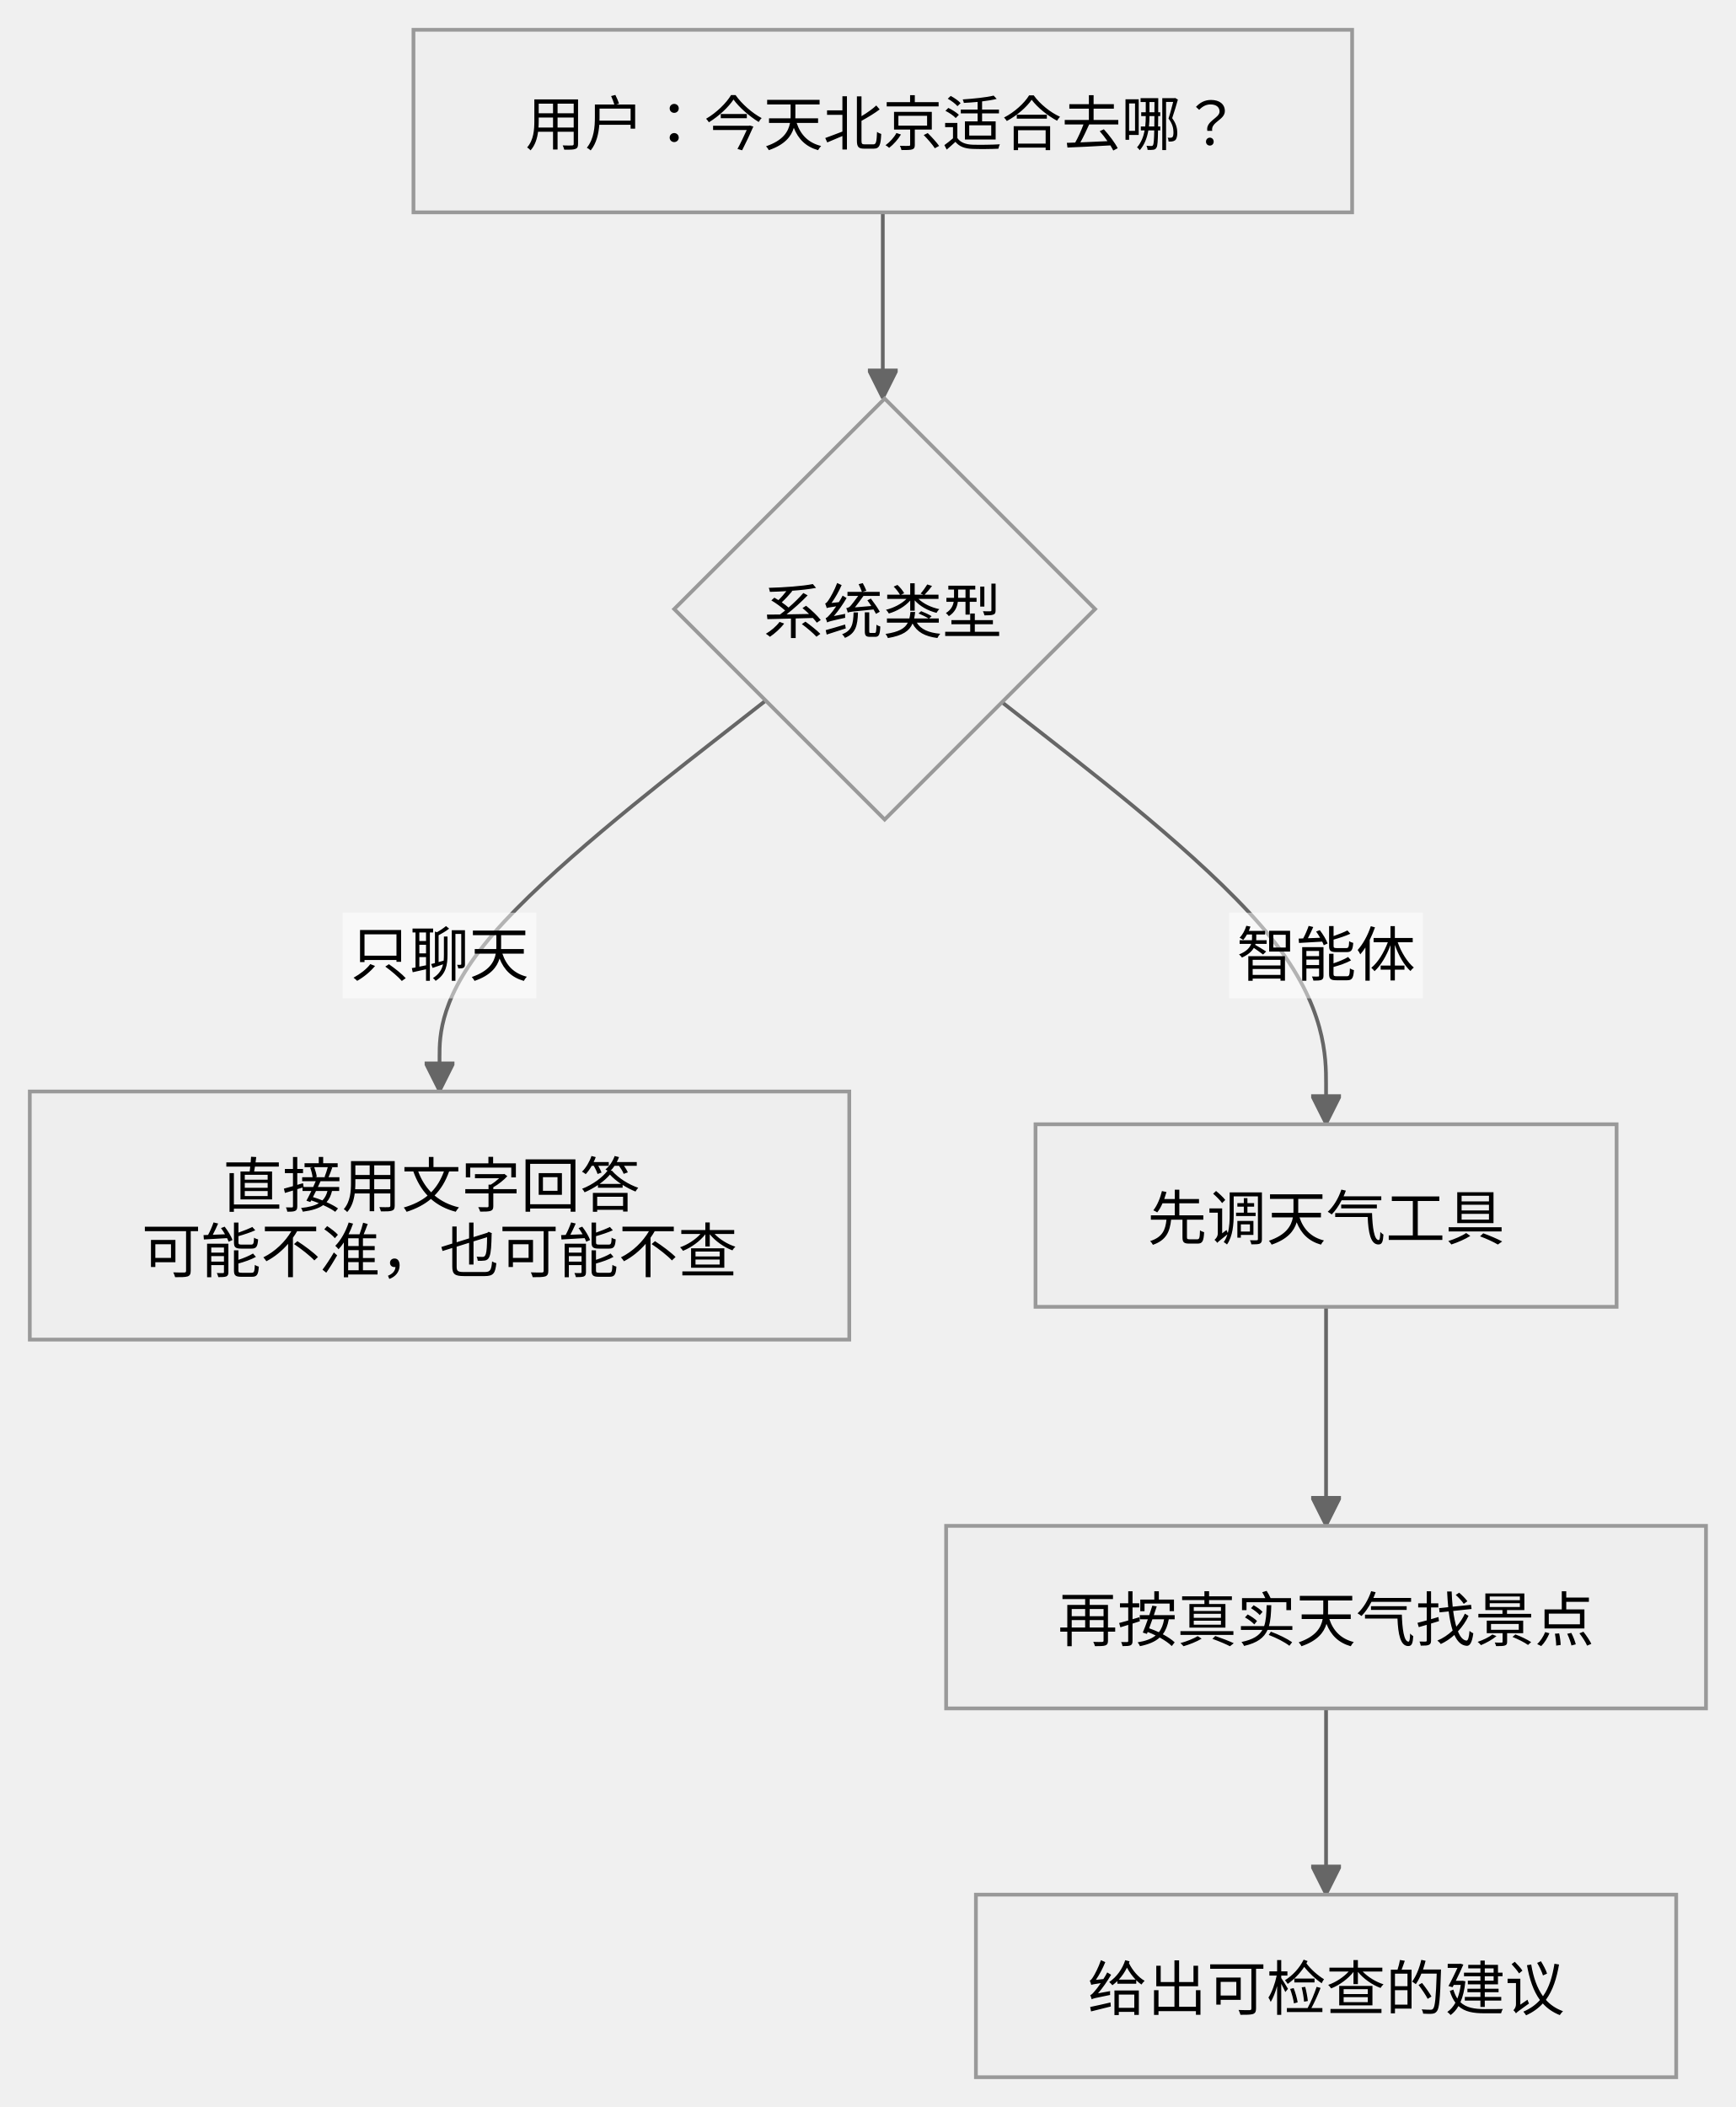
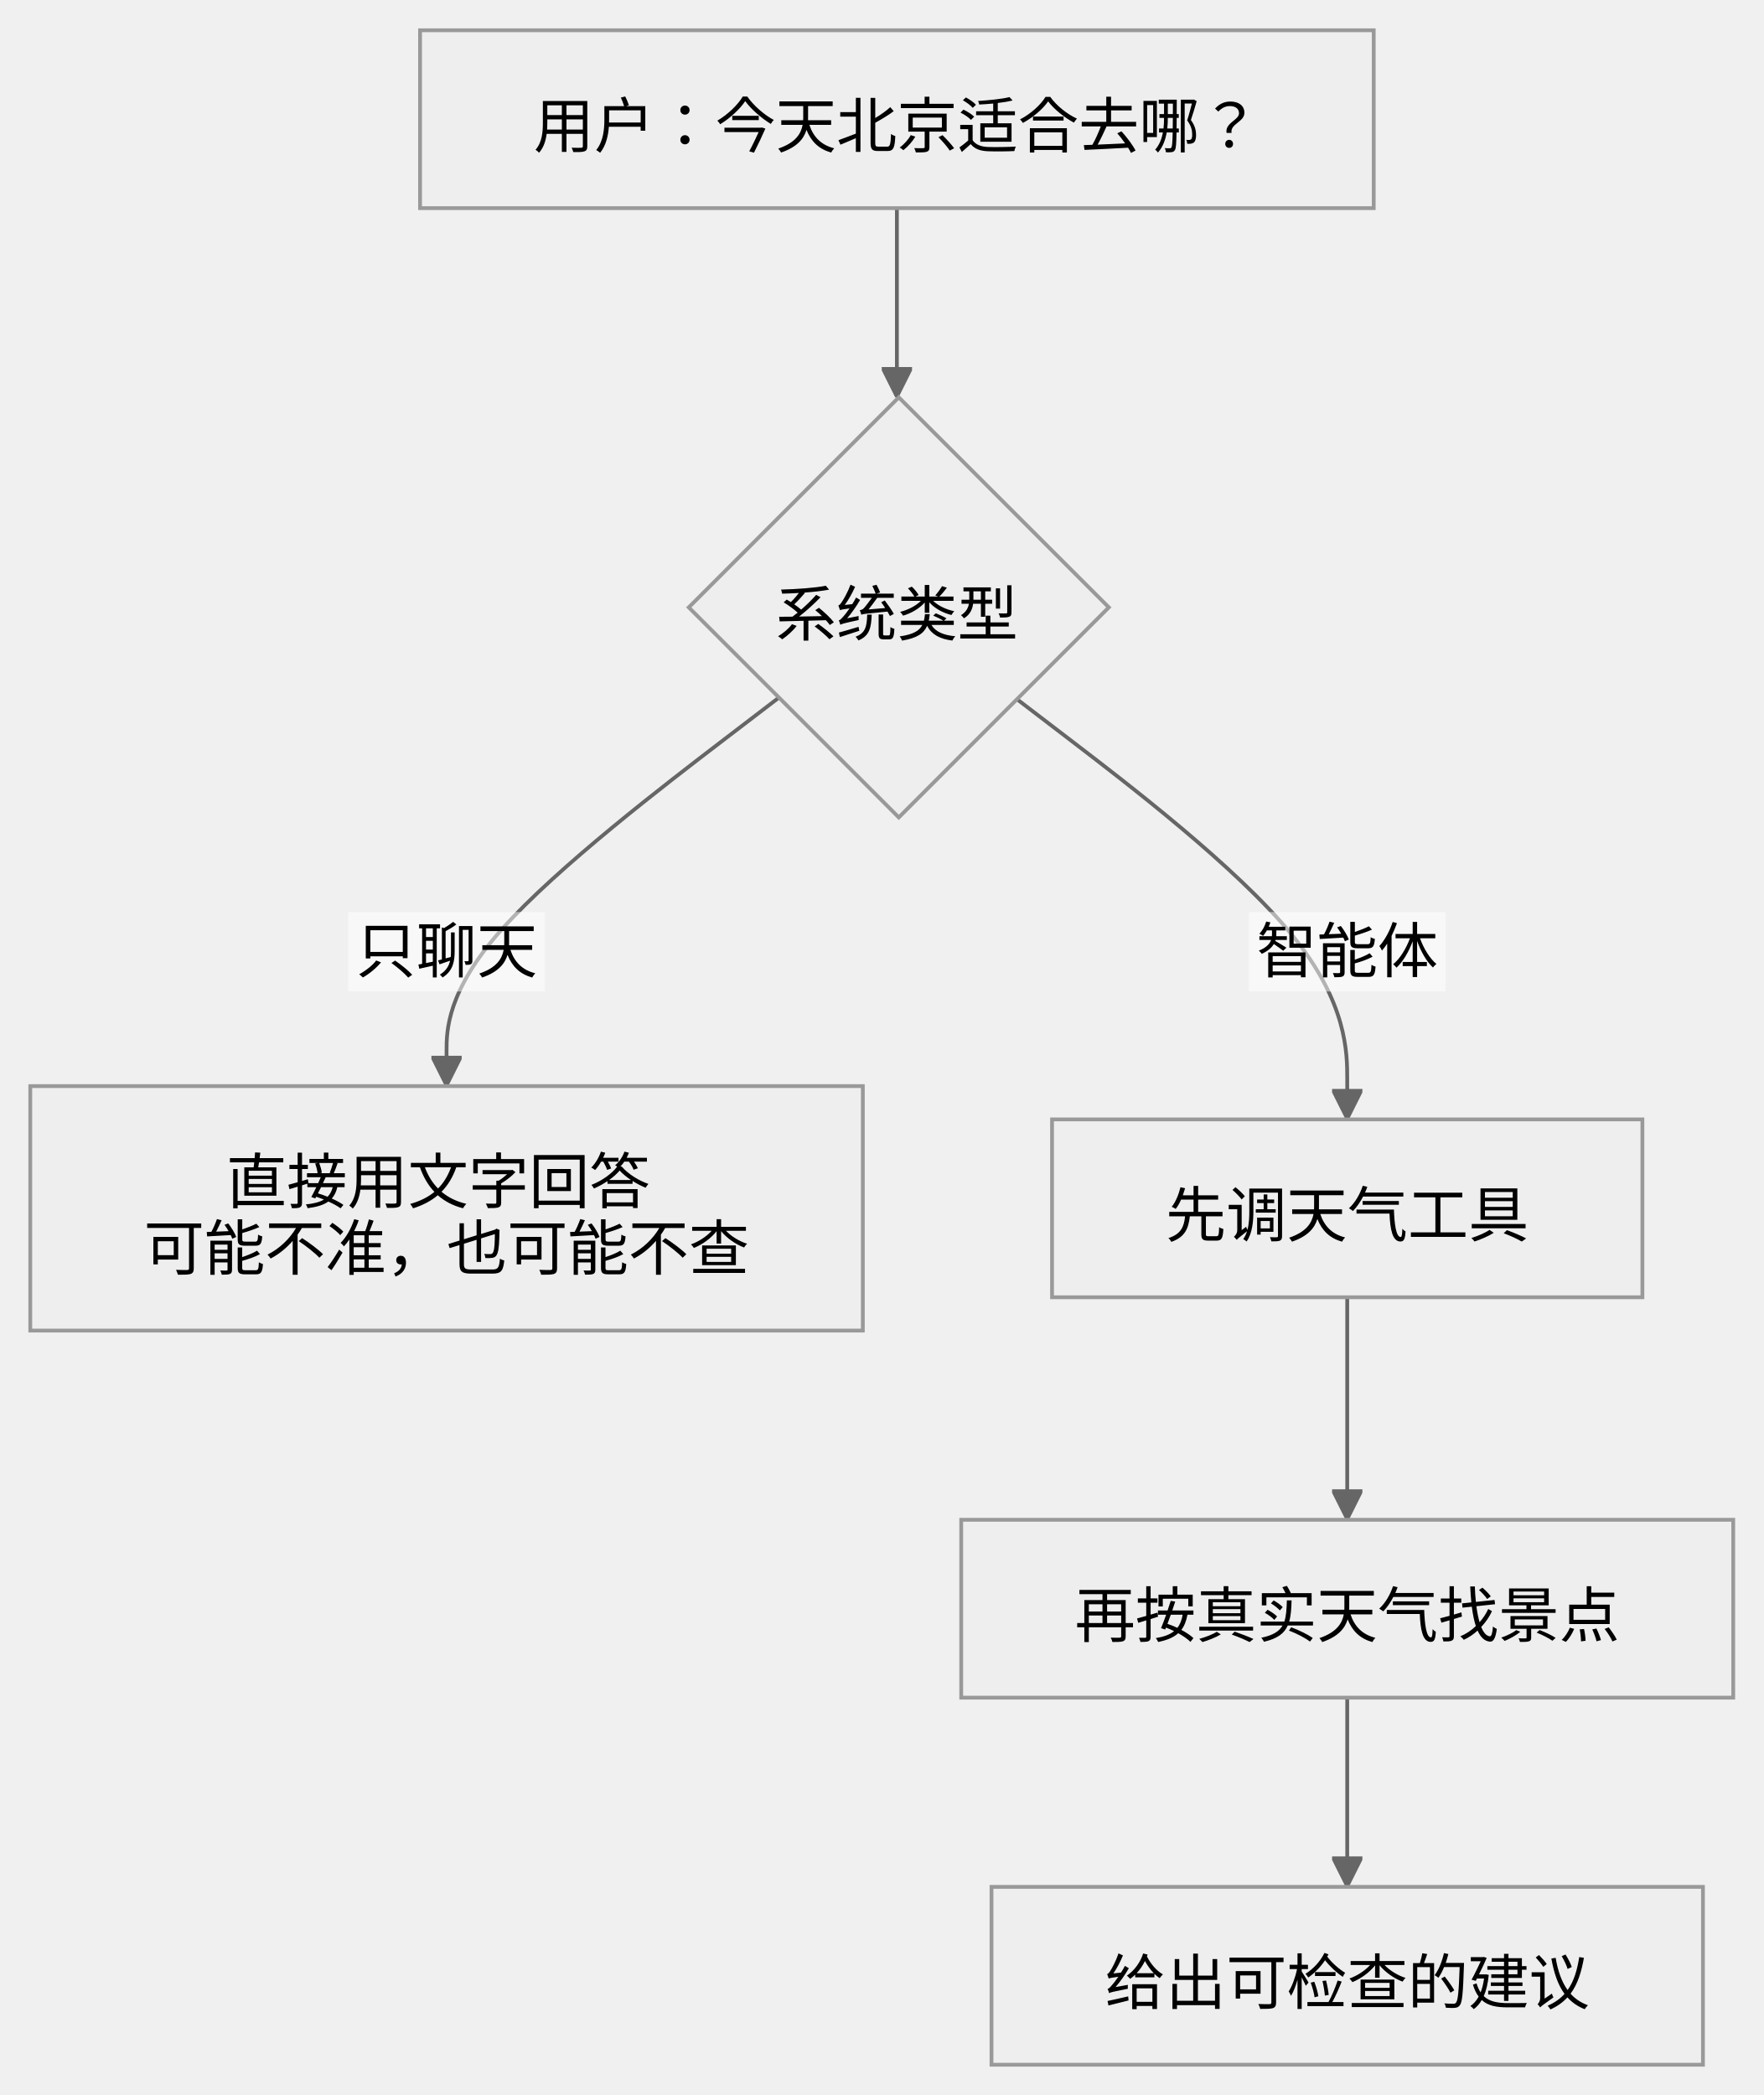
- <svg xmlns="http://www.w3.org/2000/svg" width="466" height="565.6" id="my-svg" class="flowchart" style="max-width: 466px; background-color: white;" viewBox="0 0 466 565.6" role="graphics-document document" aria-roledescription="flowchart-v2">
-   <style>#my-svg{font-family:"trebuchet ms",verdana,arial,sans-serif;font-size:16px;fill:#000000;}@keyframes edge-animation-frame{from{stroke-dashoffset:0;}}@keyframes dash{to{stroke-dashoffset:0;}}#my-svg .edge-animation-slow{stroke-dasharray:9,5!important;stroke-dashoffset:900;animation:dash 50s linear infinite;stroke-linecap:round;}#my-svg .edge-animation-fast{stroke-dasharray:9,5!important;stroke-dashoffset:900;animation:dash 20s linear infinite;stroke-linecap:round;}#my-svg .error-icon{fill:#552222;}#my-svg .error-text{fill:#552222;stroke:#552222;}#my-svg .edge-thickness-normal{stroke-width:1px;}#my-svg .edge-thickness-thick{stroke-width:3.5px;}#my-svg .edge-pattern-solid{stroke-dasharray:0;}#my-svg .edge-thickness-invisible{stroke-width:0;fill:none;}#my-svg .edge-pattern-dashed{stroke-dasharray:3;}#my-svg .edge-pattern-dotted{stroke-dasharray:2;}#my-svg .marker{fill:#666;stroke:#666;}#my-svg .marker.cross{stroke:#666;}#my-svg svg{font-family:"trebuchet ms",verdana,arial,sans-serif;font-size:16px;}#my-svg p{margin:0;}#my-svg .label{font-family:"trebuchet ms",verdana,arial,sans-serif;color:#000000;}#my-svg .cluster-label text{fill:#333;}#my-svg .cluster-label span{color:#333;}#my-svg .cluster-label span p{background-color:transparent;}#my-svg .label text,#my-svg span{fill:#000000;color:#000000;}#my-svg .node rect,#my-svg .node circle,#my-svg .node ellipse,#my-svg .node polygon,#my-svg .node path{fill:#eee;stroke:#999;stroke-width:1px;}#my-svg .rough-node .label text,#my-svg .node .label text,#my-svg .image-shape .label,#my-svg .icon-shape .label{text-anchor:middle;}#my-svg .node .katex path{fill:#000;stroke:#000;stroke-width:1px;}#my-svg .rough-node .label,#my-svg .node .label,#my-svg .image-shape .label,#my-svg .icon-shape .label{text-align:center;}#my-svg .node.clickable{cursor:pointer;}#my-svg .root .anchor path{fill:#666!important;stroke-width:0;stroke:#666;}#my-svg .arrowheadPath{fill:#333333;}#my-svg .edgePath .path{stroke:#666;stroke-width:1px;}#my-svg .flowchart-link{stroke:#666;fill:none;}#my-svg .edgeLabel{background-color:white;text-align:center;}#my-svg .edgeLabel p{background-color:white;}#my-svg .edgeLabel rect{opacity:0.5;background-color:white;fill:white;}#my-svg .labelBkg{background-color:rgba(255, 255, 255, 0.5);}#my-svg .cluster rect{fill:hsl(0, 0%, 98.922%);stroke:#707070;stroke-width:1px;}#my-svg .cluster text{fill:#333;}#my-svg .cluster span{color:#333;}#my-svg div.mermaidTooltip{position:absolute;text-align:center;max-width:200px;padding:2px;font-family:"trebuchet ms",verdana,arial,sans-serif;font-size:12px;background:hsl(-160, 0%, 93.333%);border:1px solid #707070;border-radius:2px;pointer-events:none;z-index:100;}#my-svg .flowchartTitleText{text-anchor:middle;font-size:18px;fill:#000000;}#my-svg rect.text{fill:none;stroke-width:0;}#my-svg .icon-shape,#my-svg .image-shape{background-color:white;text-align:center;}#my-svg .icon-shape p,#my-svg .image-shape p{background-color:white;padding:2px;}#my-svg .icon-shape .label rect,#my-svg .image-shape .label rect{opacity:0.5;background-color:white;fill:white;}#my-svg .label-icon{display:inline-block;height:1em;overflow:visible;vertical-align:-0.125em;}#my-svg .node .label-icon path{fill:currentColor;stroke:revert;stroke-width:revert;}#my-svg .node .neo-node{stroke:#999;}#my-svg [data-look="neo"].node rect,#my-svg [data-look="neo"].cluster rect,#my-svg [data-look="neo"].node polygon{stroke:url(#my-svg-gradient);filter:drop-shadow( 1px 2px 2px rgba(185,185,185,1));}#my-svg [data-look="neo"].node path{stroke:url(#my-svg-gradient);stroke-width:1px;}#my-svg [data-look="neo"].node .outer-path{filter:drop-shadow( 1px 2px 2px rgba(185,185,185,1));}#my-svg [data-look="neo"].node .neo-line path{stroke:#999;filter:none;}#my-svg [data-look="neo"].node circle{stroke:url(#my-svg-gradient);filter:drop-shadow( 1px 2px 2px rgba(185,185,185,1));}#my-svg [data-look="neo"].node circle .state-start{fill:#000000;}#my-svg [data-look="neo"].icon-shape .icon{fill:url(#my-svg-gradient);filter:drop-shadow( 1px 2px 2px rgba(185,185,185,1));}#my-svg [data-look="neo"].icon-shape .icon-neo path{stroke:url(#my-svg-gradient);filter:drop-shadow( 1px 2px 2px rgba(185,185,185,1));}#my-svg :root{--mermaid-font-family:"trebuchet ms",verdana,arial,sans-serif;}</style>
+ <svg xmlns="http://www.w3.org/2000/svg" width="466" height="553.6" id="my-svg" class="flowchart" style="max-width: 466px; background-color: white;" viewBox="0 0 466 553.6" role="graphics-document document" aria-roledescription="flowchart-v2">
+   <style>#my-svg{font-family:"trebuchet ms",verdana,arial,sans-serif;font-size:16px;fill:#000000;}@keyframes edge-animation-frame{from{stroke-dashoffset:0;}}@keyframes dash{to{stroke-dashoffset:0;}}#my-svg .edge-animation-slow{stroke-dasharray:9,5!important;stroke-dashoffset:900;animation:dash 50s linear infinite;stroke-linecap:round;}#my-svg .edge-animation-fast{stroke-dasharray:9,5!important;stroke-dashoffset:900;animation:dash 20s linear infinite;stroke-linecap:round;}#my-svg .error-icon{fill:#552222;}#my-svg .error-text{fill:#552222;stroke:#552222;}#my-svg .edge-thickness-normal{stroke-width:1px;}#my-svg .edge-thickness-thick{stroke-width:3.5px;}#my-svg .edge-pattern-solid{stroke-dasharray:0;}#my-svg .edge-thickness-invisible{stroke-width:0;fill:none;}#my-svg .edge-pattern-dashed{stroke-dasharray:3;}#my-svg .edge-pattern-dotted{stroke-dasharray:2;}#my-svg .marker{fill:#666;stroke:#666;}#my-svg .marker.cross{stroke:#666;}#my-svg svg{font-family:"trebuchet ms",verdana,arial,sans-serif;font-size:16px;}#my-svg p{margin:0;}#my-svg .label{font-family:"trebuchet ms",verdana,arial,sans-serif;color:#000000;}#my-svg .cluster-label text{fill:#333;}#my-svg .cluster-label span{color:#333;}#my-svg .cluster-label span p{background-color:transparent;}#my-svg .label text,#my-svg span{fill:#000000;color:#000000;}#my-svg .node rect,#my-svg .node circle,#my-svg .node ellipse,#my-svg .node polygon,#my-svg .node path{fill:#eee;stroke:#999;stroke-width:1px;}#my-svg .rough-node .label text,#my-svg .node .label text,#my-svg .image-shape .label,#my-svg .icon-shape .label{text-anchor:middle;}#my-svg .node .katex path{fill:#000;stroke:#000;stroke-width:1px;}#my-svg .rough-node .label,#my-svg .node .label,#my-svg .image-shape .label,#my-svg .icon-shape .label{text-align:center;}#my-svg .node.clickable{cursor:pointer;}#my-svg .root .anchor path{fill:#666!important;stroke-width:0;stroke:#666;}#my-svg .arrowheadPath{fill:#333333;}#my-svg .edgePath .path{stroke:#666;stroke-width:1px;}#my-svg .flowchart-link{stroke:#666;fill:none;}#my-svg .edgeLabel{background-color:white;text-align:center;}#my-svg .edgeLabel p{background-color:white;}#my-svg .edgeLabel rect{opacity:0.5;background-color:white;fill:white;}#my-svg .labelBkg{background-color:rgba(255, 255, 255, 0.5);}#my-svg .cluster rect{fill:hsl(0, 0%, 98.922%);stroke:#707070;stroke-width:1px;}#my-svg .cluster text{fill:#333;}#my-svg .cluster span{color:#333;}#my-svg div.mermaidTooltip{position:absolute;text-align:center;max-width:200px;padding:2px;font-family:"trebuchet ms",verdana,arial,sans-serif;font-size:12px;background:hsl(-160, 0%, 93.333%);border:1px solid #707070;border-radius:2px;pointer-events:none;z-index:100;}#my-svg .flowchartTitleText{text-anchor:middle;font-size:18px;fill:#000000;}#my-svg rect.text{fill:none;stroke-width:0;}#my-svg .icon-shape,#my-svg .image-shape{background-color:white;text-align:center;}#my-svg .icon-shape p,#my-svg .image-shape p{background-color:white;padding:2px;}#my-svg .icon-shape .label rect,#my-svg .image-shape .label rect{opacity:0.5;background-color:white;fill:white;}#my-svg .label-icon{display:inline-block;height:1em;overflow:visible;vertical-align:-0.125em;}#my-svg .node .label-icon path{fill:currentColor;stroke:revert;stroke-width:revert;}#my-svg .node .neo-node{stroke:#999;}#my-svg [data-look="neo"].node rect,#my-svg [data-look="neo"].cluster rect,#my-svg [data-look="neo"].node polygon{stroke:url(#my-svg-gradient);filter:drop-shadow( 1px 2px 2px rgba(185,185,185,1));}#my-svg [data-look="neo"].swimlane.cluster rect{filter:none;}#my-svg [data-look="neo"].node path{stroke:url(#my-svg-gradient);stroke-width:1px;}#my-svg [data-look="neo"].node .outer-path{filter:drop-shadow( 1px 2px 2px rgba(185,185,185,1));}#my-svg [data-look="neo"].node .neo-line path{stroke:#999;filter:none;}#my-svg [data-look="neo"].node circle{stroke:url(#my-svg-gradient);filter:drop-shadow( 1px 2px 2px rgba(185,185,185,1));}#my-svg [data-look="neo"].node circle .state-start{fill:#000000;}#my-svg [data-look="neo"].icon-shape .icon{fill:url(#my-svg-gradient);filter:drop-shadow( 1px 2px 2px rgba(185,185,185,1));}#my-svg [data-look="neo"].icon-shape .icon-neo path{stroke:url(#my-svg-gradient);filter:drop-shadow( 1px 2px 2px rgba(185,185,185,1));}#my-svg :root{--mermaid-font-family:"trebuchet ms",verdana,arial,sans-serif;}</style>
  <g>
    <marker id="my-svg_flowchart-v2-pointEnd" class="marker flowchart-v2" viewBox="0 0 10 10" refX="5" refY="5" markerUnits="userSpaceOnUse" markerWidth="8" markerHeight="8" orient="auto">
      <path d="M 0 0 L 10 5 L 0 10 z" class="arrowMarkerPath" style="stroke-width: 1; stroke-dasharray: 1, 0;" />
    </marker>
    <marker id="my-svg_flowchart-v2-pointStart" class="marker flowchart-v2" viewBox="0 0 10 10" refX="4.5" refY="5" markerUnits="userSpaceOnUse" markerWidth="8" markerHeight="8" orient="auto">
      <path d="M 0 5 L 10 10 L 10 0 z" class="arrowMarkerPath" style="stroke-width: 1; stroke-dasharray: 1, 0;" />
    </marker>
    <marker id="my-svg_flowchart-v2-pointEnd-margin" class="marker flowchart-v2" viewBox="0 0 11.5 14" refX="11.5" refY="7" markerUnits="userSpaceOnUse" markerWidth="10.5" markerHeight="14" orient="auto">
      <path d="M 0 0 L 11.5 7 L 0 14 z" class="arrowMarkerPath" style="stroke-width: 0; stroke-dasharray: 1, 0;" />
    </marker>
    <marker id="my-svg_flowchart-v2-pointStart-margin" class="marker flowchart-v2" viewBox="0 0 11.5 14" refX="1" refY="7" markerUnits="userSpaceOnUse" markerWidth="11.5" markerHeight="14" orient="auto">
      <polygon points="0,7 11.5,14 11.5,0" class="arrowMarkerPath" style="stroke-width: 0; stroke-dasharray: 1, 0;" />
    </marker>
    <marker id="my-svg_flowchart-v2-circleEnd" class="marker flowchart-v2" viewBox="0 0 10 10" refX="11" refY="5" markerUnits="userSpaceOnUse" markerWidth="11" markerHeight="11" orient="auto">
      <circle cx="5" cy="5" r="5" class="arrowMarkerPath" style="stroke-width: 1; stroke-dasharray: 1, 0;" />
    </marker>
    <marker id="my-svg_flowchart-v2-circleStart" class="marker flowchart-v2" viewBox="0 0 10 10" refX="-1" refY="5" markerUnits="userSpaceOnUse" markerWidth="11" markerHeight="11" orient="auto">
      <circle cx="5" cy="5" r="5" class="arrowMarkerPath" style="stroke-width: 1; stroke-dasharray: 1, 0;" />
    </marker>
    <marker id="my-svg_flowchart-v2-circleEnd-margin" class="marker flowchart-v2" viewBox="0 0 10 10" refY="5" refX="12.25" markerUnits="userSpaceOnUse" markerWidth="14" markerHeight="14" orient="auto">
      <circle cx="5" cy="5" r="5" class="arrowMarkerPath" style="stroke-width: 0; stroke-dasharray: 1, 0;" />
    </marker>
    <marker id="my-svg_flowchart-v2-circleStart-margin" class="marker flowchart-v2" viewBox="0 0 10 10" refX="-2" refY="5" markerUnits="userSpaceOnUse" markerWidth="14" markerHeight="14" orient="auto">
      <circle cx="5" cy="5" r="5" class="arrowMarkerPath" style="stroke-width: 0; stroke-dasharray: 1, 0;" />
    </marker>
    <marker id="my-svg_flowchart-v2-crossEnd" class="marker cross flowchart-v2" viewBox="0 0 11 11" refX="12" refY="5.2" markerUnits="userSpaceOnUse" markerWidth="11" markerHeight="11" orient="auto">
      <path d="M 1,1 l 9,9 M 10,1 l -9,9" class="arrowMarkerPath" style="stroke-width: 2; stroke-dasharray: 1, 0;" />
    </marker>
    <marker id="my-svg_flowchart-v2-crossStart" class="marker cross flowchart-v2" viewBox="0 0 11 11" refX="-1" refY="5.2" markerUnits="userSpaceOnUse" markerWidth="11" markerHeight="11" orient="auto">
      <path d="M 1,1 l 9,9 M 10,1 l -9,9" class="arrowMarkerPath" style="stroke-width: 2; stroke-dasharray: 1, 0;" />
    </marker>
    <marker id="my-svg_flowchart-v2-crossEnd-margin" class="marker cross flowchart-v2" viewBox="0 0 15 15" refX="17.7" refY="7.5" markerUnits="userSpaceOnUse" markerWidth="12" markerHeight="12" orient="auto">
      <path d="M 1,1 L 14,14 M 1,14 L 14,1" class="arrowMarkerPath" style="stroke-width: 2.5;" />
    </marker>
    <marker id="my-svg_flowchart-v2-crossStart-margin" class="marker cross flowchart-v2" viewBox="0 0 15 15" refX="-3.5" refY="7.5" markerUnits="userSpaceOnUse" markerWidth="12" markerHeight="12" orient="auto">
      <path d="M 1,1 L 14,14 M 1,14 L 14,1" class="arrowMarkerPath" style="stroke-width: 2.5; stroke-dasharray: 1, 0;" />
    </marker>
    <g class="root">
      <g class="clusters" />
      <g class="edgePaths">
-         <path d="M237,57L237,61.167C237,65.333,237,73.667,237,81.333C237,89,237,96,237,99.5L237,103" id="my-svg-L_Q_C_0" class="edge-thickness-normal edge-pattern-solid edge-thickness-normal edge-pattern-solid flowchart-link" style=";" data-edge="true" data-et="edge" data-id="L_Q_C_0" data-points="W3sieCI6MjM3LCJ5Ijo1N30seyJ4IjoyMzcsInkiOjgyfSx7IngiOjIzNywieSI6MTA3fV0=" data-look="classic" marker-end="url(#my-svg_flowchart-v2-pointEnd)" />
-         <path d="M205.285,188.285L190.738,199.654C176.19,211.024,147.095,233.762,132.548,250.548C118,267.333,118,278.167,118,283.583L118,289" id="my-svg-L_C_Chat_0" class="edge-thickness-normal edge-pattern-solid edge-thickness-normal edge-pattern-solid flowchart-link" style=";" data-edge="true" data-et="edge" data-id="L_C_Chat_0" data-points="W3sieCI6MjA1LjI4NTM3NzM1ODQ5MDU2LCJ5IjoxODguMjg1Mzc3MzU4NDkwNTZ9LHsieCI6MTE4LCJ5IjoyNTYuNX0seyJ4IjoxMTgsInkiOjI5M31d" data-look="classic" marker-end="url(#my-svg_flowchart-v2-pointEnd)" />
-         <path d="M268.715,188.285L283.262,199.654C297.81,211.024,326.905,233.762,341.452,252.014C356,270.267,356,284.033,356,290.917L356,297.8" id="my-svg-L_C_Ag_0" class="edge-thickness-normal edge-pattern-solid edge-thickness-normal edge-pattern-solid flowchart-link" style=";" data-edge="true" data-et="edge" data-id="L_C_Ag_0" data-points="W3sieCI6MjY4LjcxNDYyMjY0MTUwOTQ0LCJ5IjoxODguMjg1Mzc3MzU4NDkwNTZ9LHsieCI6MzU2LCJ5IjoyNTYuNX0seyJ4IjozNTYsInkiOjMwMS43OTk5OTkyMzcwNjA1NX1d" data-look="classic" marker-end="url(#my-svg_flowchart-v2-pointEnd)" />
-         <path d="M356,350.8L356,356.433C356,362.067,356,373.333,356,382.467C356,391.6,356,398.6,356,402.1L356,405.6" id="my-svg-L_Ag_Ag2_0" class="edge-thickness-normal edge-pattern-solid edge-thickness-normal edge-pattern-solid flowchart-link" style=";" data-edge="true" data-et="edge" data-id="L_Ag_Ag2_0" data-points="W3sieCI6MzU2LCJ5IjozNTAuNzk5OTk5MjM3MDYwNTV9LHsieCI6MzU2LCJ5IjozODQuNTk5OTk4NDc0MTIxMX0seyJ4IjozNTYsInkiOjQwOS41OTk5OTg0NzQxMjExfV0=" data-look="classic" marker-end="url(#my-svg_flowchart-v2-pointEnd)" />
-         <path d="M356,458.6L356,462.767C356,466.933,356,475.267,356,482.933C356,490.6,356,497.6,356,501.1L356,504.6" id="my-svg-L_Ag2_Ans_0" class="edge-thickness-normal edge-pattern-solid edge-thickness-normal edge-pattern-solid flowchart-link" style=";" data-edge="true" data-et="edge" data-id="L_Ag2_Ans_0" data-points="W3sieCI6MzU2LCJ5Ijo0NTguNTk5OTk4NDc0MTIxMX0seyJ4IjozNTYsInkiOjQ4My41OTk5OTg0NzQxMjExfSx7IngiOjM1NiwieSI6NTA4LjU5OTk5ODQ3NDEyMTF9XQ==" data-look="classic" marker-end="url(#my-svg_flowchart-v2-pointEnd)" />
+         <path d="M237,55L237,59.167C237,63.333,237,71.667,237,79.333C237,87,237,94,237,97.5L237,101" id="my-svg-L_Q_C_0" class="edge-thickness-normal edge-pattern-solid edge-thickness-normal edge-pattern-solid flowchart-link" style=";" data-edge="true" data-et="edge" data-id="L_Q_C_0" data-points="W3sieCI6MjM3LCJ5Ijo1NX0seyJ4IjoyMzcsInkiOjgwfSx7IngiOjIzNywieSI6MTA1fV0=" data-look="classic" marker-end="url(#my-svg_flowchart-v2-pointEnd)" />
+         <path d="M205.55,184.55L190.958,195.708C176.367,206.867,147.183,229.183,132.592,245.592C118,262,118,272.5,118,277.75L118,283" id="my-svg-L_C_Chat_0" class="edge-thickness-normal edge-pattern-solid edge-thickness-normal edge-pattern-solid flowchart-link" style=";" data-edge="true" data-et="edge" data-id="L_C_Chat_0" data-points="W3sieCI6MjA1LjU1LCJ5IjoxODQuNTV9LHsieCI6MTE4LCJ5IjoyNTEuNX0seyJ4IjoxMTgsInkiOjI4N31d" data-look="classic" marker-end="url(#my-svg_flowchart-v2-pointEnd)" />
+         <path d="M268.45,184.55L283.042,195.708C297.633,206.867,326.817,229.183,341.408,247.058C356,264.933,356,278.367,356,285.083L356,291.8" id="my-svg-L_C_Ag_0" class="edge-thickness-normal edge-pattern-solid edge-thickness-normal edge-pattern-solid flowchart-link" style=";" data-edge="true" data-et="edge" data-id="L_C_Ag_0" data-points="W3sieCI6MjY4LjQ1LCJ5IjoxODQuNTV9LHsieCI6MzU2LCJ5IjoyNTEuNX0seyJ4IjozNTYsInkiOjI5NS43OTk5OTkyMzcwNjA1NX1d" data-look="classic" marker-end="url(#my-svg_flowchart-v2-pointEnd)" />
+         <path d="M356,342.8L356,348.433C356,354.067,356,365.333,356,374.467C356,383.6,356,390.6,356,394.1L356,397.6" id="my-svg-L_Ag_Ag2_0" class="edge-thickness-normal edge-pattern-solid edge-thickness-normal edge-pattern-solid flowchart-link" style=";" data-edge="true" data-et="edge" data-id="L_Ag_Ag2_0" data-points="W3sieCI6MzU2LCJ5IjozNDIuNzk5OTk5MjM3MDYwNTV9LHsieCI6MzU2LCJ5IjozNzYuNTk5OTk4NDc0MTIxMX0seyJ4IjozNTYsInkiOjQwMS41OTk5OTg0NzQxMjExfV0=" data-look="classic" marker-end="url(#my-svg_flowchart-v2-pointEnd)" />
+         <path d="M356,448.6L356,452.767C356,456.933,356,465.267,356,472.933C356,480.6,356,487.6,356,491.1L356,494.6" id="my-svg-L_Ag2_Ans_0" class="edge-thickness-normal edge-pattern-solid edge-thickness-normal edge-pattern-solid flowchart-link" style=";" data-edge="true" data-et="edge" data-id="L_Ag2_Ans_0" data-points="W3sieCI6MzU2LCJ5Ijo0NDguNTk5OTk4NDc0MTIxMX0seyJ4IjozNTYsInkiOjQ3My41OTk5OTg0NzQxMjExfSx7IngiOjM1NiwieSI6NDk4LjU5OTk5ODQ3NDEyMTF9XQ==" data-look="classic" marker-end="url(#my-svg_flowchart-v2-pointEnd)" />
      </g>
      <g class="edgeLabels">
        <g class="edgeLabel">
          <g class="label" data-id="L_Q_C_0" transform="translate(0, 0)">
            <text y="-10.1" text-anchor="middle">
              <tspan class="text-outer-tspan row" x="0" y="-0.1em" dy="1.1em" text-anchor="middle" />
            </text>
          </g>
        </g>
        <g>
          <rect class="background" style="stroke: none" />
        </g>
-         <g class="edgeLabel" transform="translate(118, 256.5)">
+         <g class="edgeLabel" transform="translate(118, 251.5)">
          <g class="label" data-id="L_C_Chat_0" transform="translate(0, -10.5)">
            <g>
-               <rect class="background" style="" x="-26" y="-1" width="52" height="23" />
+               <rect class="background" style="" x="-26" y="0" width="52" height="21" />
              <text y="-10.1" text-anchor="middle" style="">
                <tspan class="text-outer-tspan row" x="0" y="-0.1em" dy="1.1em" text-anchor="middle">
                  <tspan font-style="normal" class="text-inner-tspan" font-weight="normal">只聊天</tspan>
                </tspan>
              </text>
            </g>
          </g>
        </g>
-         <g class="edgeLabel" transform="translate(356, 256.5)">
+         <g class="edgeLabel" transform="translate(356, 251.5)">
          <g class="label" data-id="L_C_Ag_0" transform="translate(0, -10.5)">
            <g>
-               <rect class="background" style="" x="-26" y="-1" width="52" height="23" />
+               <rect class="background" style="" x="-26" y="0" width="52" height="21" />
              <text y="-10.1" text-anchor="middle" style="">
                <tspan class="text-outer-tspan row" x="0" y="-0.1em" dy="1.1em" text-anchor="middle">
                  <tspan font-style="normal" class="text-inner-tspan" font-weight="normal">智能体</tspan>
                </tspan>
              </text>
            </g>
          </g>
        </g>
        <g class="edgeLabel">
          <g class="label" data-id="L_Ag_Ag2_0" transform="translate(0, 0)">
            <text y="-10.1" text-anchor="middle">
              <tspan class="text-outer-tspan row" x="0" y="-0.1em" dy="1.1em" text-anchor="middle" />
            </text>
          </g>
        </g>
        <g>
          <rect class="background" style="stroke: none" />
        </g>
        <g class="edgeLabel">
          <g class="label" data-id="L_Ag2_Ans_0" transform="translate(0, 0)">
            <text y="-10.1" text-anchor="middle">
              <tspan class="text-outer-tspan row" x="0" y="-0.1em" dy="1.1em" text-anchor="middle" />
            </text>
          </g>
        </g>
        <g>
          <rect class="background" style="stroke: none" />
        </g>
      </g>
      <g class="nodes">
-         <g class="node default" id="my-svg-flowchart-Q-0" data-look="classic" transform="translate(237, 32.5)">
-           <rect class="basic label-container" style="" x="-126" y="-24.5" width="252" height="49" />
-           <g class="label" style="" transform="translate(0, -9.5)">
+         <g class="node default" id="my-svg-flowchart-Q-0" data-look="classic" transform="translate(237, 31.5)">
+           <rect class="basic label-container" style="" x="-126" y="-23.5" width="252" height="47" />
+           <g class="label" style="" transform="translate(0, -8.5)">
            <rect />
            <g>
              <rect class="background" style="stroke: none" />
              <text y="-10.1" style="">
                <tspan class="text-outer-tspan row" x="0" y="-0.1em" dy="1.1em">
                  <tspan font-style="normal" class="text-inner-tspan" font-weight="normal">用户：今天北京适合去哪？</tspan>
                </tspan>
              </text>
            </g>
          </g>
        </g>
-         <g class="node default" id="my-svg-flowchart-C-1" data-look="classic" transform="translate(237, 163.5)">
-           <polygon points="56.5,0 113,-56.5 56.5,-113 0,-56.5" class="label-container" transform="translate(-56, 56.5)" />
-           <g class="label" style="" transform="translate(0, -9.5)">
+         <g class="node default" id="my-svg-flowchart-C-1" data-look="classic" transform="translate(237, 160.5)">
+           <polygon points="55.5,0 111,-55.5 55.5,-111 0,-55.5" class="label-container" transform="translate(-55, 55.5)" />
+           <g class="label" style="" transform="translate(0, -8.5)">
            <rect />
            <g>
              <rect class="background" style="stroke: none" />
              <text y="-10.1" style="">
                <tspan class="text-outer-tspan row" x="0" y="-0.1em" dy="1.1em">
                  <tspan font-style="normal" class="text-inner-tspan" font-weight="normal">系统类型</tspan>
                </tspan>
              </text>
            </g>
          </g>
        </g>
-         <g class="node default" id="my-svg-flowchart-Chat-3" data-look="classic" transform="translate(118, 326.3)">
-           <rect class="basic label-container" style="" x="-110" y="-33.3" width="220" height="66.6" />
-           <g class="label" style="" transform="translate(0, -18.3)">
+         <g class="node default" id="my-svg-flowchart-Chat-3" data-look="classic" transform="translate(118, 319.3)">
+           <rect class="basic label-container" style="" x="-110" y="-32.3" width="220" height="64.6" />
+           <g class="label" style="" transform="translate(0, -17.3)">
            <rect />
            <g>
              <rect class="background" style="stroke: none" />
              <text y="-10.1" style="">
                <tspan class="text-outer-tspan row" x="0" y="-0.1em" dy="1.1em">
                  <tspan font-style="normal" class="text-inner-tspan" font-weight="normal">直接用文字回答</tspan>
                </tspan>
                <tspan class="text-outer-tspan row" x="0" y="1em" dy="1.1em">
                  <tspan font-style="normal" class="text-inner-tspan" font-weight="normal">可能不准，也可能不查</tspan>
                </tspan>
              </text>
            </g>
          </g>
        </g>
-         <g class="node default" id="my-svg-flowchart-Ag-5" data-look="classic" transform="translate(356, 326.3)">
-           <rect class="basic label-container" style="" x="-78" y="-24.5" width="156" height="49" />
-           <g class="label" style="" transform="translate(0, -9.5)">
+         <g class="node default" id="my-svg-flowchart-Ag-5" data-look="classic" transform="translate(356, 319.3)">
+           <rect class="basic label-container" style="" x="-78" y="-23.5" width="156" height="47" />
+           <g class="label" style="" transform="translate(0, -8.5)">
            <rect />
            <g>
              <rect class="background" style="stroke: none" />
              <text y="-10.1" style="">
                <tspan class="text-outer-tspan row" x="0" y="-0.1em" dy="1.1em">
                  <tspan font-style="normal" class="text-inner-tspan" font-weight="normal">先调天气工具</tspan>
                </tspan>
              </text>
            </g>
          </g>
        </g>
-         <g class="node default" id="my-svg-flowchart-Ag2-7" data-look="classic" transform="translate(356, 434.1)">
-           <rect class="basic label-container" style="" x="-102" y="-24.5" width="204" height="49" />
-           <g class="label" style="" transform="translate(0, -9.5)">
+         <g class="node default" id="my-svg-flowchart-Ag2-7" data-look="classic" transform="translate(356, 425.1)">
+           <rect class="basic label-container" style="" x="-102" y="-23.5" width="204" height="47" />
+           <g class="label" style="" transform="translate(0, -8.5)">
            <rect />
            <g>
              <rect class="background" style="stroke: none" />
              <text y="-10.1" style="">
                <tspan class="text-outer-tspan row" x="0" y="-0.1em" dy="1.1em">
                  <tspan font-style="normal" class="text-inner-tspan" font-weight="normal">再按真实天气找景点</tspan>
                </tspan>
              </text>
            </g>
          </g>
        </g>
-         <g class="node default" id="my-svg-flowchart-Ans-9" data-look="classic" transform="translate(356, 533.1)">
-           <rect class="basic label-container" style="" x="-94" y="-24.5" width="188" height="49" />
-           <g class="label" style="" transform="translate(0, -9.5)">
+         <g class="node default" id="my-svg-flowchart-Ans-9" data-look="classic" transform="translate(356, 522.1)">
+           <rect class="basic label-container" style="" x="-94" y="-23.5" width="188" height="47" />
+           <g class="label" style="" transform="translate(0, -8.5)">
            <rect />
            <g>
              <rect class="background" style="stroke: none" />
              <text y="-10.1" style="">
                <tspan class="text-outer-tspan row" x="0" y="-0.1em" dy="1.1em">
                  <tspan font-style="normal" class="text-inner-tspan" font-weight="normal">给出可检查的建议</tspan>
                </tspan>
              </text>
            </g>
          </g>
        </g>
      </g>
    </g>
  </g>
  <defs>
    <filter id="my-svg-drop-shadow" height="130%" width="130%">
      <feDropShadow dx="4" dy="4" stdDeviation="0" flood-opacity="0.06" flood-color="#000000" />
    </filter>
  </defs>
  <defs>
    <filter id="my-svg-drop-shadow-small" height="150%" width="150%">
      <feDropShadow dx="2" dy="2" stdDeviation="0" flood-opacity="0.06" flood-color="#000000" />
    </filter>
  </defs>
  <linearGradient id="my-svg-gradient" gradientUnits="objectBoundingBox" x1="0%" y1="0%" x2="100%" y2="0%">
    <stop offset="0%" stop-color="hsl(0, 0%, 83.333%)" stop-opacity="1" />
    <stop offset="100%" stop-color="hsl(0, 0%, 88.922%)" stop-opacity="1" />
  </linearGradient>
</svg>
